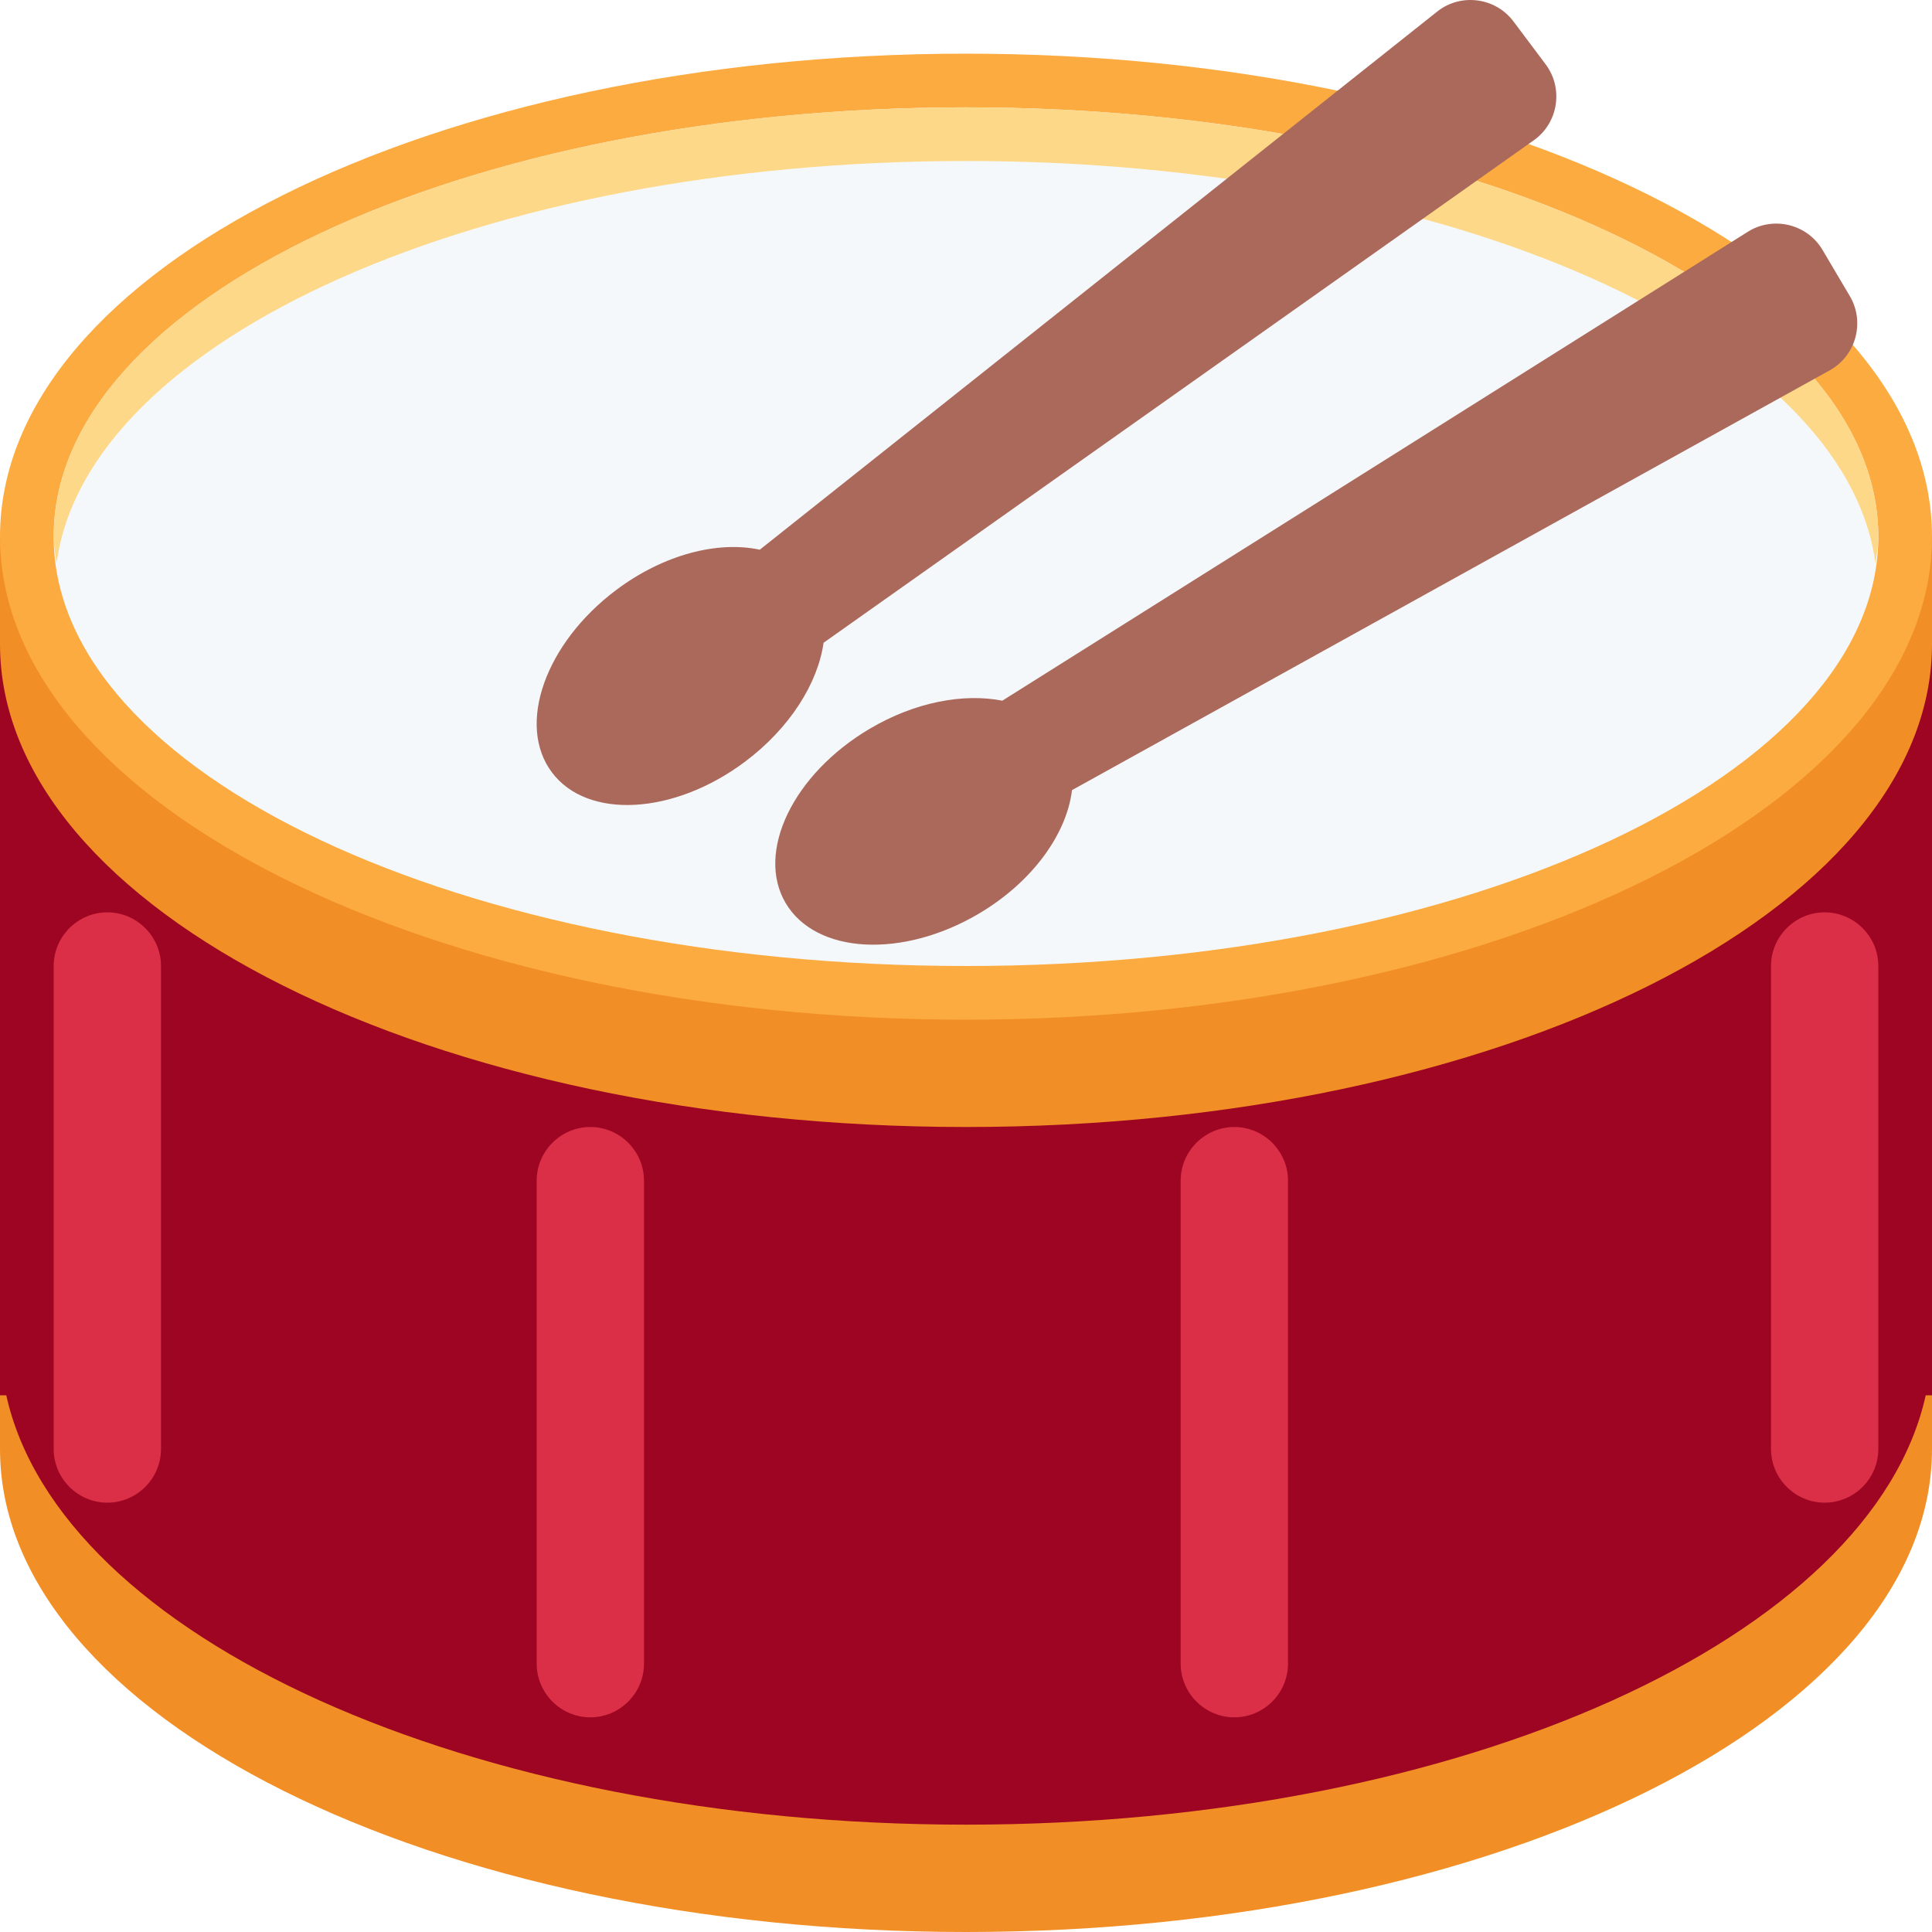
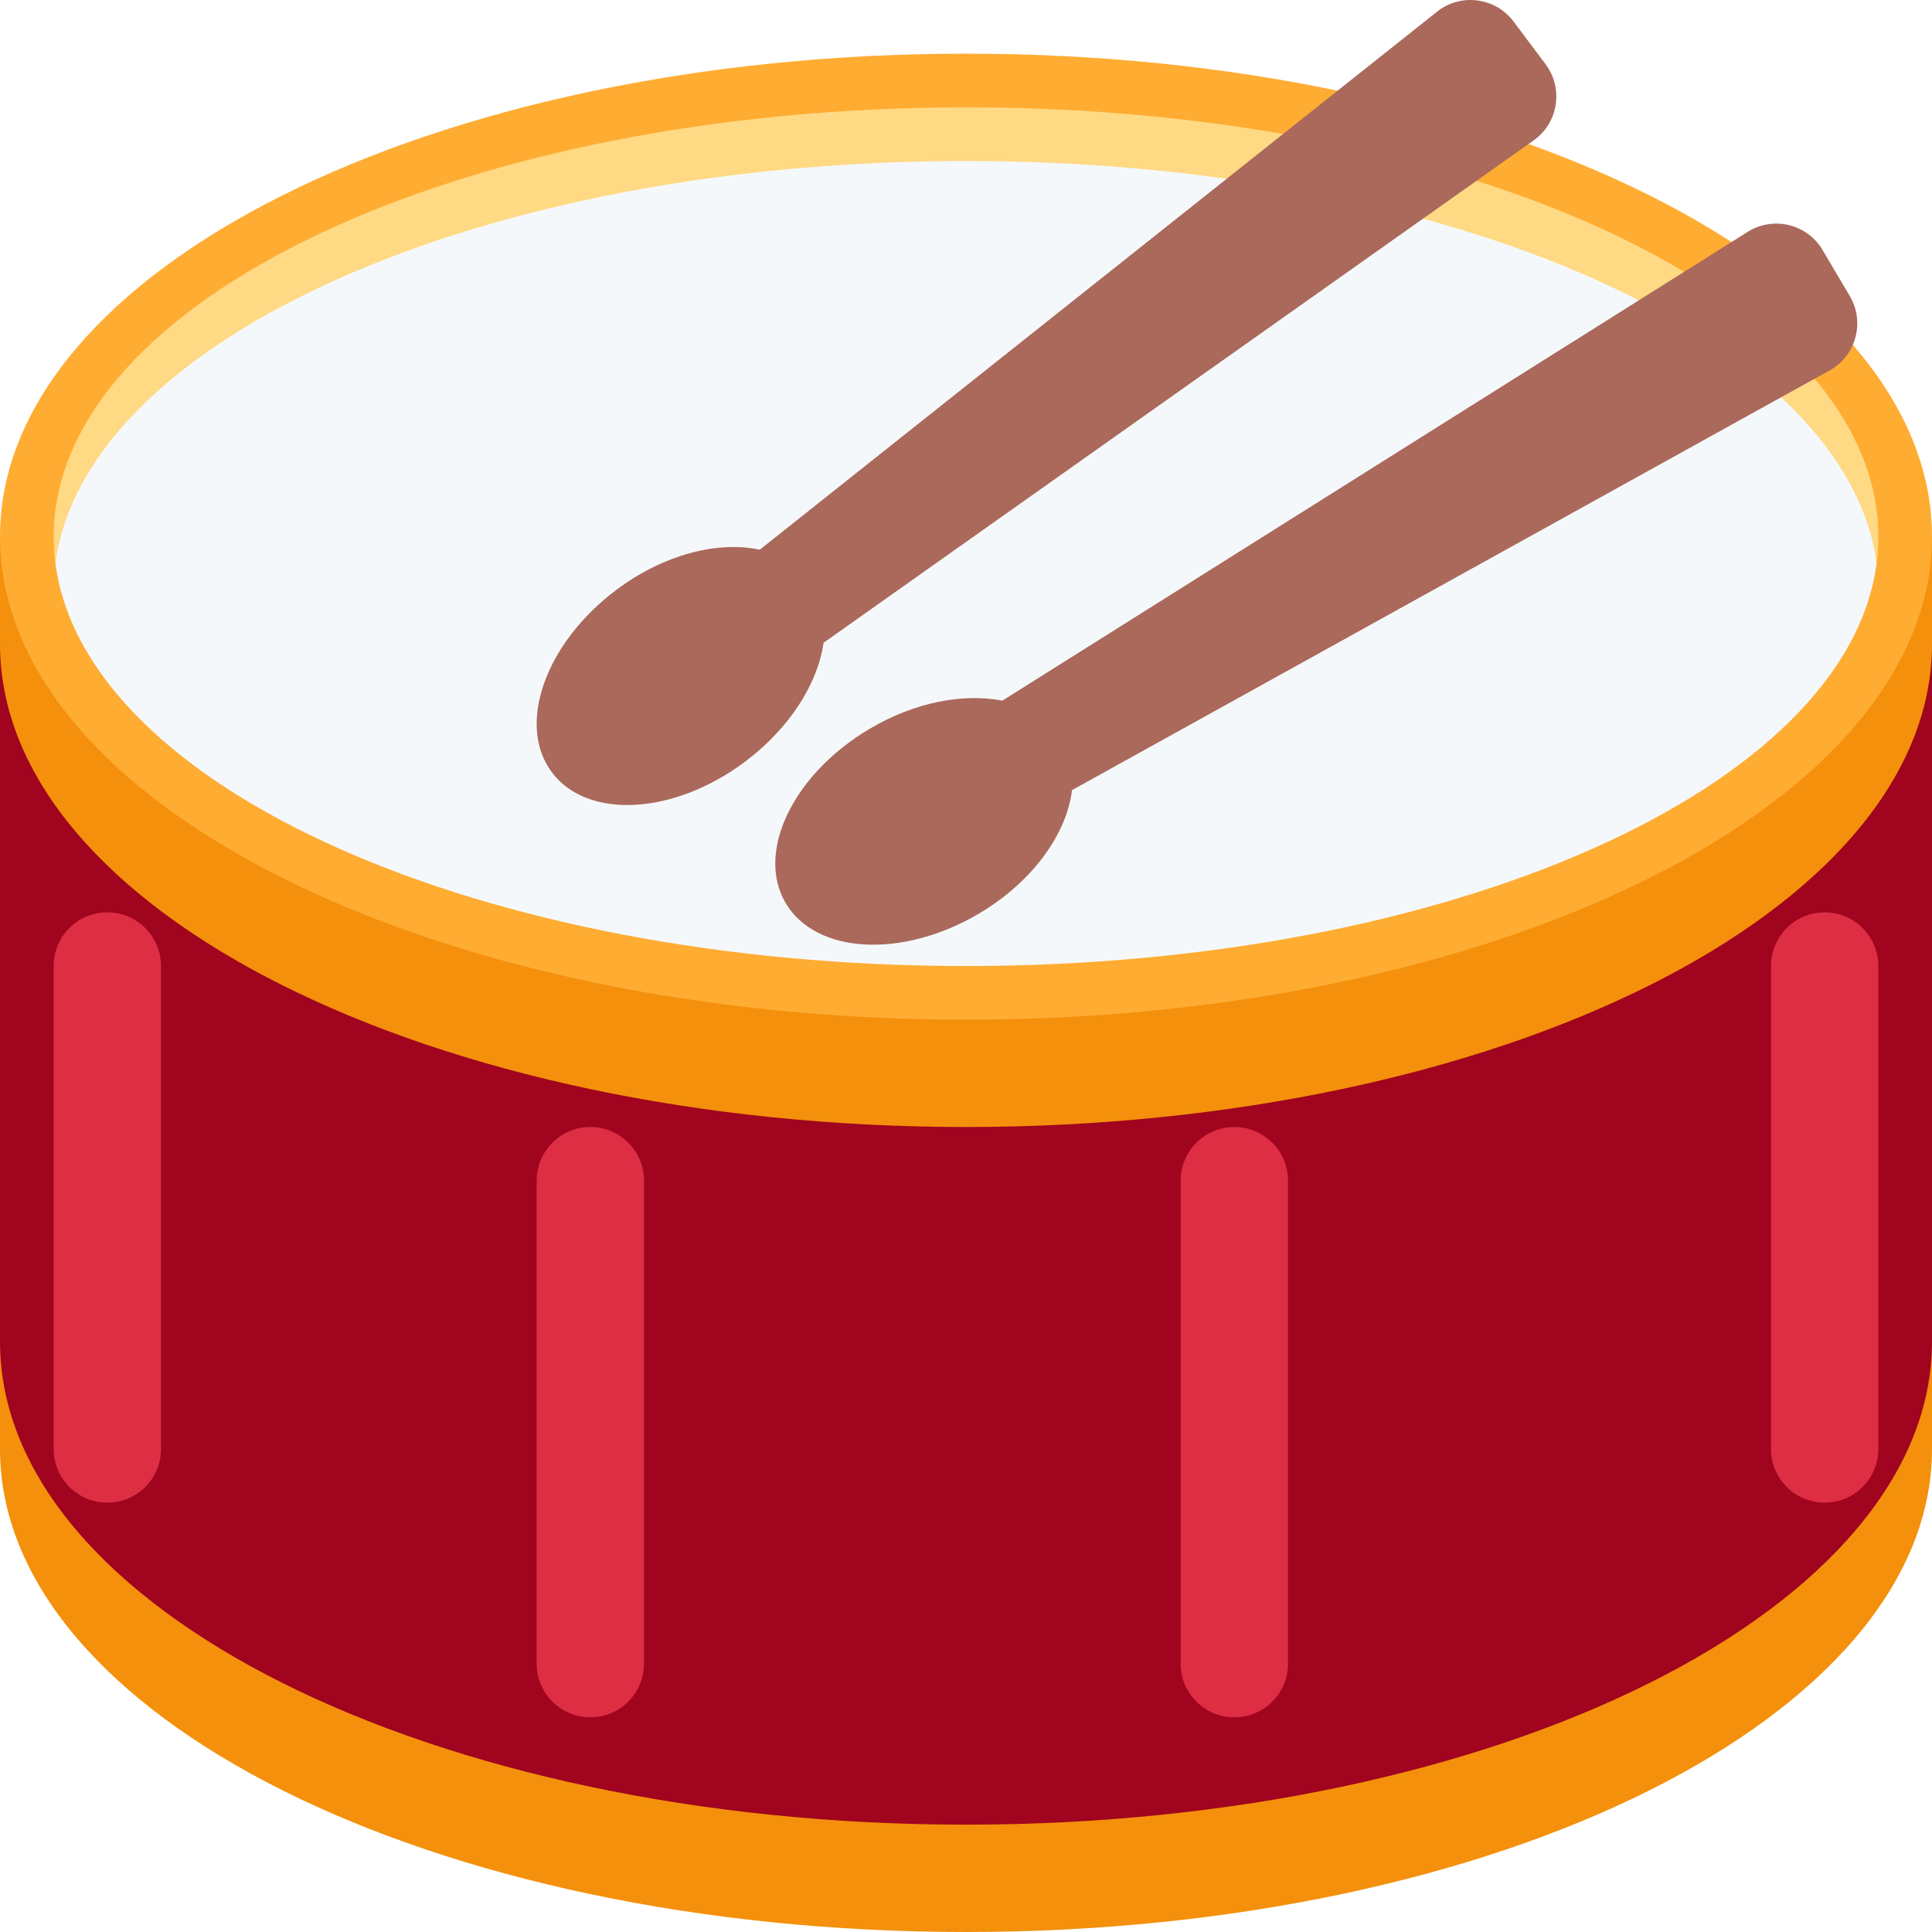
<svg xmlns="http://www.w3.org/2000/svg" viewBox="0 0 36 36">
-   <path fill="#F18F26" d="M0 18h36v9H0z" />
-   <ellipse fill="#F18F26" cx="18" cy="26" rx="18" ry="9" />
-   <ellipse fill="#F18F26" cx="18" cy="27" rx="18" ry="9" />
-   <path fill="#9D0522" d="M0 10v16h.117c.996 4.499 8.619 8 17.883 8s16.887-3.501 17.883-8H36V10H0z" />
-   <ellipse fill="#F18F26" cx="18" cy="11" rx="18" ry="9" />
-   <ellipse fill="#F18F26" cx="18" cy="12" rx="18" ry="9" />
-   <path fill="#F18F26" d="M0 10h1v2H0zm35 0h1v2h-1z" />
-   <ellipse fill="#FCAB40" cx="18" cy="10" rx="18" ry="9" />
-   <ellipse fill="#F5F8FA" cx="18" cy="10" rx="17" ry="8" />
-   <path fill="#FDD888" d="M18 3c9.03 0 16.395 3.316 16.946 7.5.022-.166.054-.331.054-.5 0-4.418-7.611-8-17-8S1 5.582 1 10c0 .169.032.334.054.5C1.605 6.316 8.97 3 18 3z" />
-   <path d="M28.601 2.599c.44-.33.53-.96.2-1.4l-.6-.8c-.33-.44-.96-.53-1.4-.2L14.157 10.243c-.774-.167-1.785.083-2.673.749-1.326.994-1.863 2.516-1.2 3.4s2.275.794 3.6-.2c.835-.626 1.355-1.461 1.462-2.215l13.255-9.378zm5.868 2.919l-.509-.861c-.28-.474-.896-.632-1.37-.352l-13.913 8.751c-.719-.141-1.626.023-2.472.524-1.426.843-2.127 2.297-1.565 3.248.562.951 2.174 1.039 3.6.196 1.005-.594 1.638-1.49 1.735-2.301l14.142-7.835c.474-.281.632-.897.352-1.37z" fill="#AA695B" />
-   <path fill="#DA2F47" d="M2 28c-.55 0-1-.45-1-1v-9c0-.55.45-1 1-1s1 .45 1 1v9c0 .55-.45 1-1 1zm9 4c-.55 0-1-.45-1-1v-9c0-.55.45-1 1-1s1 .45 1 1v9c0 .55-.45 1-1 1zm12 0c-.55 0-1-.45-1-1v-9c0-.55.45-1 1-1s1 .45 1 1v9c0 .55-.45 1-1 1zm11-4c-.55 0-1-.45-1-1v-9c0-.55.45-1 1-1s1 .45 1 1v9c0 .55-.45 1-1 1z" />
+   <path d="M36,25 v2 a 18,9 0 01 -36,0 v-2 l8,-4 h20 l8,4 Z" fill="#F4900C" />
+   <path d="M36,25 a 18,9 0 01 -36,0 v-13 h36 v13 Z" fill="#A0041E" />
+   <path fill="#DD2E44" d="M 2,28 a 1,1 0 01 -1,-1 v-9 a 1,1 0 01 1,-1 a 1,1 0 01 1,1 v9 a 1,1 0 01 -1,1 Z" />
+   <path fill="#DD2E44" d="M 11,32 a 1,1 0 01 -1,-1 v-9 a 1,1 0 01 1,-1 a 1,1 0 01 1,1 v9 a 1,1 0 01 -1,1 Z" />
+   <path fill="#DD2E44" d="M 23,32 a 1,1 0 01 -1,-1 v-9 a 1,1 0 01 1,-1 a 1,1 0 01 1,1 v9 a 1,1 0 01 -1,1 Z" />
+   <path fill="#DD2E44" d="M 34,28 a 1,1 0 01 -1,-1 v-9 a 1,1 0 01 1,-1 a 1,1 0 01 1,1 v9 a 1,1 0 01 -1,1 Z" />
+   <path d="M36,10 v2 a 18,9 0 01 -36,0 v-2 l8,-4 h20 l8,4 Z" fill="#F4900C" />
+   <ellipse fill="#FFAC33" cx="18" cy="10" rx="18" ry="9" />
+   <path d="M 1,10 a 17,8 0 01 17,-8 a 17,8 0 01 17,8 c 0,0.168 -0.011,0.335 -0.033,0.5 h-33.934 c -0.022,-0.165 -0.033,-0.332 -0.033,-0.5 Z" fill="#FFD983" />
+   <path d="M 34.967,10.5 c -0.548,4.185 -7.935,7.5 -16.967,7.5 s -16.419,-3.315 -16.967,-7.5 c 0.548,-4.185 7.935,-7.5 16.967,-7.5 s 16.419,3.315 16.967,7.5 Z" fill="#F5F8FA" />
+   <path d="M 28.601,2.599 l -13.255,9.378 c -0.107,0.754 -0.627,1.589 -1.462,2.215 c -1.325,0.994 -2.937,1.084 -3.6,0.2 s -0.126,-2.406 1.2,-3.4 c 0.888,-0.666 1.899,-0.916 2.673,-0.749 l 12.644,-10.044 c 0.44,-0.33 1.07,-0.24 1.4,0.2 l 0.6,0.8 c 0.33,0.44 0.24,1.07 -0.2,1.4 Z" fill="#AA695B" />
+   <path d="M 34.469,5.518 c 0.28,0.473 0.122,1.089 -0.352,1.37 l -14.142,7.835 c -0.097,0.811 -0.73,1.707 -1.735,2.301 c -1.426,0.843 -3.038,0.755 -3.6,-0.196 s 0.139,-2.405 1.565,-3.248 c 0.846,-0.501 1.753,-0.665 2.472,-0.524 l 13.913,-8.751 c 0.474,-0.28 1.09,-0.122 1.37,0.352 l 0.509,0.861 Z" fill="#AA695B" />
</svg>
